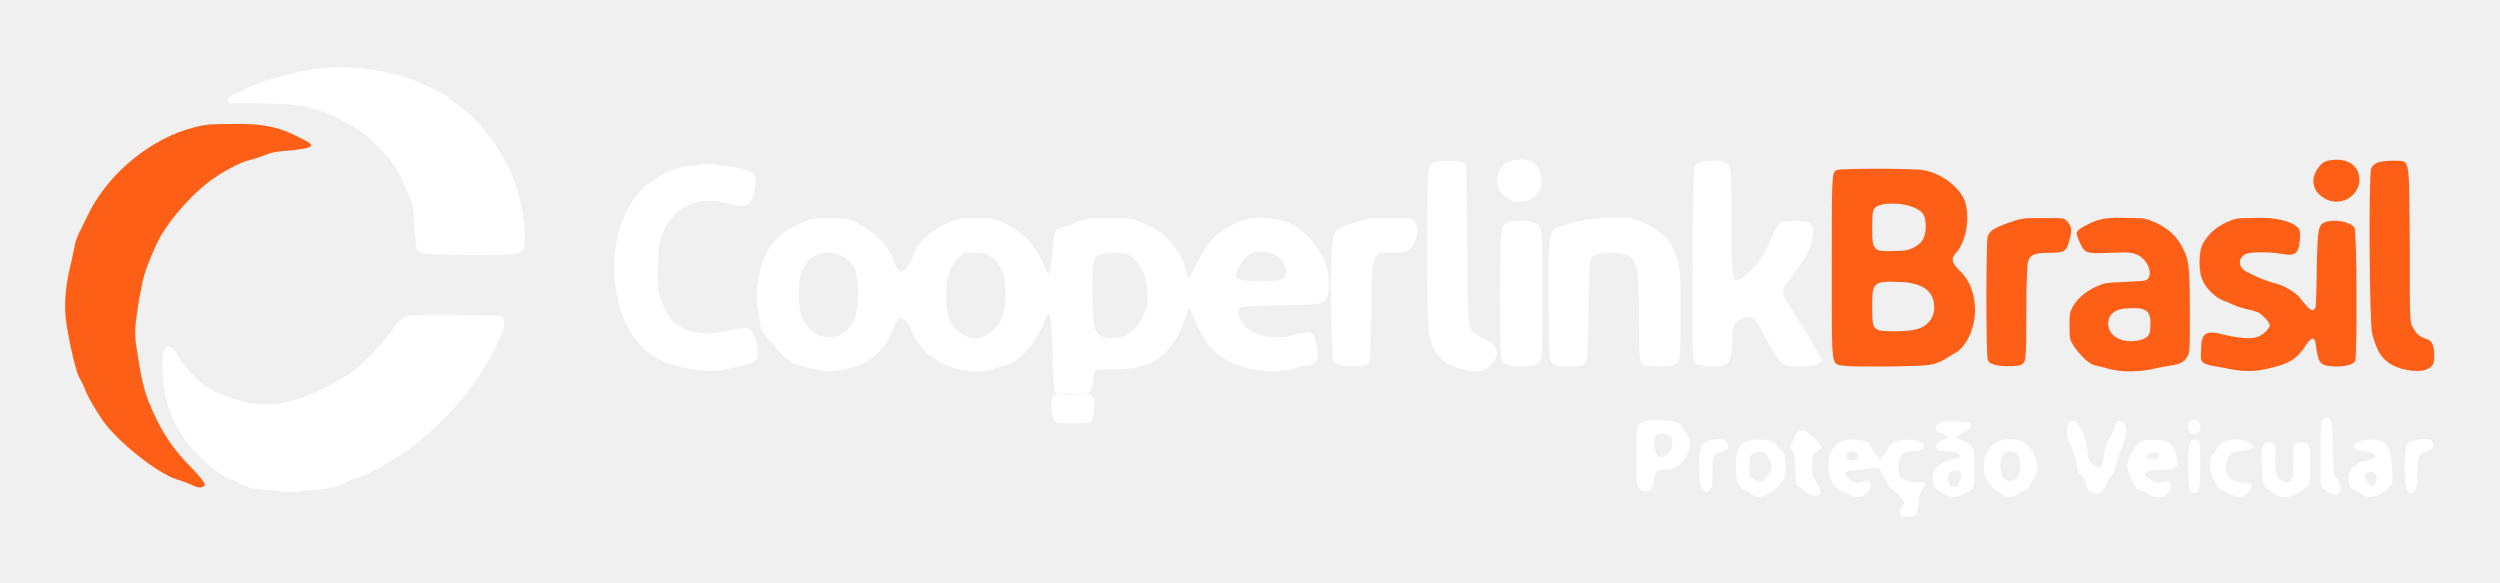
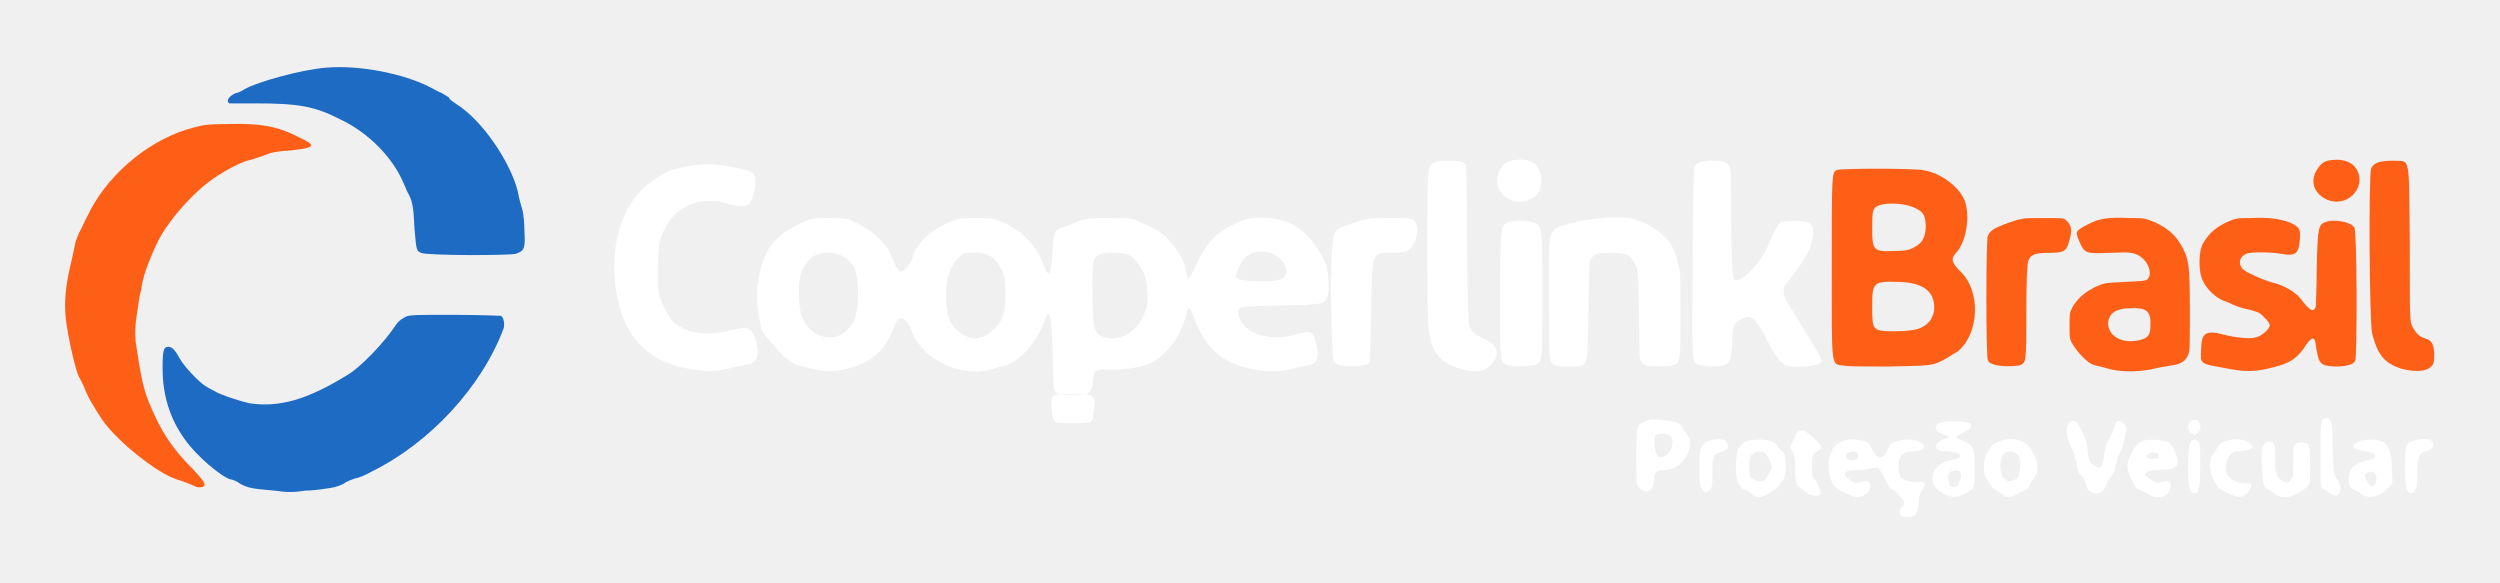
<svg xmlns="http://www.w3.org/2000/svg" viewBox="0 0 266 62" role="img" aria-label="Cooperlink Brasil — Proteção Veicular">
-   <path fill="#ffffff" fill-rule="evenodd" d="M29.2,52.2C26.7,52.0 26.4,51.9 25.6,51.5C25.2,51.2 24.7,51.0 24.5,51.0C23.5,50.7 20.9,48.5 19.7,46.8C18.1,44.6 17.3,42.1 17.3,39.2C17.3,37.3 17.4,36.9 17.9,36.9C18.3,36.9 18.6,37.2 19.1,38.1C19.5,38.9 21.2,40.7 21.9,41.1C22.2,41.3 22.6,41.5 22.8,41.6C23.4,42.0 25.6,42.7 26.5,42.9C29.7,43.4 32.7,42.5 36.8,40.0C38.4,39.1 41.0,36.3 42.1,34.6C42.3,34.3 42.6,34.0 43.0,33.8C43.5,33.5 43.5,33.5 48.3,33.5C50.9,33.5 53.1,33.6 53.3,33.6C53.6,33.8 53.7,34.4 53.6,34.9C51.3,41.1 45.8,47.1 39.5,50.2C38.8,50.6 38.0,50.9 37.8,50.9C37.5,51.0 36.9,51.2 36.5,51.5C35.9,51.8 35.4,51.9 34.6,52.0C34.0,52.1 33.1,52.2 32.5,52.2C31.3,52.4 30.5,52.4 29.2,52.2ZM112.4,41.8C112.1,41.5 112.1,41.5 112.0,37.9C111.9,33.4 111.7,32.6 111.1,34.2C110.3,36.5 108.3,38.7 106.8,38.9C106.6,39.0 106.0,39.1 105.5,39.3C102.3,40.2 98.1,38.3 97.0,35.2C96.6,34.1 95.9,33.6 95.5,34.0C95.4,34.1 95.2,34.6 95.0,35.1C94.1,37.3 92.7,38.6 90.3,39.2C88.7,39.6 87.9,39.6 86.3,39.2C85.6,39.0 84.9,38.9 84.7,38.8C84.3,38.7 82.9,37.6 82.4,36.8C82.1,36.5 81.7,36.0 81.5,35.8C81.0,35.1 81.0,35.2 80.7,33.4C80.4,31.4 80.5,30.6 80.9,28.7C81.5,26.3 82.7,24.9 85.1,23.8C86.4,23.2 86.4,23.2 88.2,23.2C90.1,23.2 90.1,23.2 91.3,23.8C93.1,24.7 94.5,26.1 95.0,27.6C95.3,28.4 95.6,28.9 95.9,28.9C96.2,28.9 96.9,28.0 97.1,27.4C97.4,26.0 99.0,24.5 100.9,23.7C102.1,23.2 102.1,23.2 103.9,23.2C105.7,23.2 105.7,23.2 107.0,23.8C109.0,24.8 110.3,26.2 111.1,28.3C111.6,29.7 111.8,29.3 112.0,26.8C112.1,24.6 112.2,24.4 113.3,24.1C113.7,24.0 114.4,23.7 114.9,23.5C115.8,23.2 115.9,23.2 118.1,23.2C120.4,23.2 120.4,23.2 121.7,23.8C122.5,24.1 123.3,24.6 123.7,24.9C124.6,25.6 125.8,27.3 126.0,28.1C126.1,28.4 126.2,28.9 126.3,29.2C126.3,29.4 126.4,29.6 126.5,29.6C126.5,29.6 127.0,28.9 127.4,27.9C128.5,25.7 129.5,24.7 131.2,23.9C132.6,23.2 133.3,23.1 134.8,23.2C137.5,23.3 139.5,24.8 141.0,27.9C141.4,28.8 141.5,31.0 141.2,31.6C140.8,32.4 140.8,32.4 136.2,32.5C132.3,32.6 132.1,32.6 131.9,32.8C131.7,33.1 131.7,33.5 132.0,34.1C132.8,35.7 135.4,36.3 137.9,35.6C139.6,35.1 139.7,35.2 140.1,36.8C140.4,38.2 140.1,38.8 138.9,38.9C138.6,39.0 137.9,39.1 137.3,39.3C135.9,39.6 134.7,39.6 132.9,39.2C129.9,38.5 128.3,37.1 127.0,33.7C126.5,32.4 126.5,32.4 126.1,33.9C125.5,35.9 124.1,37.8 122.5,38.6C121.7,39.0 119.7,39.4 118.2,39.3C116.4,39.3 116.4,39.3 116.3,40.6C116.1,41.9 116.0,42.0 114.1,42.0C112.9,42.0 112.6,42.0 112.4,41.8ZM72.6,39.1C68.9,38.3 66.5,35.8 65.7,31.7C64.7,27.0 65.9,22.2 68.7,19.8C69.4,19.2 70.8,18.3 71.4,18.1C73.8,17.4 75.8,17.3 78.1,17.8C80.1,18.2 80.4,18.4 80.4,19.3C80.4,20.0 80.0,21.5 79.7,21.7C79.4,22.0 78.4,22.0 77.2,21.6C73.9,20.7 71.1,22.4 70.2,25.7C70.0,26.6 69.9,30.4 70.1,31.2C70.3,32.1 71.1,33.6 71.5,34.1C72.7,35.4 75.0,35.8 77.5,35.2C79.3,34.8 79.4,34.8 79.7,35.0C80.1,35.2 80.5,36.1 80.6,37.1C80.7,38.3 80.4,38.7 78.9,38.9C78.4,39.0 77.6,39.2 77.2,39.3C76.1,39.6 74.5,39.5 72.6,39.1ZM155.0,39.1C153.1,38.5 152.2,37.2 152.0,34.9C151.8,33.2 151.8,18.7 152.0,18.1C152.2,17.3 152.6,17.1 154.1,17.1C155.4,17.1 155.8,17.2 156.0,17.6C156.0,17.7 156.1,21.6 156.1,26.1C156.2,33.6 156.2,34.5 156.4,34.8C156.7,35.4 157.1,35.7 158.0,36.1C159.3,36.7 159.6,37.6 158.9,38.5C158.2,39.6 156.9,39.8 155.0,39.1ZM142.4,38.8C142.2,38.7 142.0,38.6 141.9,38.5C141.7,38.1 141.5,29.9 141.7,26.9C141.9,24.4 141.8,24.4 144.1,23.7C145.6,23.2 145.6,23.2 147.8,23.2C150.1,23.2 150.1,23.2 150.5,23.5C150.9,24.0 150.9,24.8 150.5,25.8C150.0,26.7 149.7,26.9 148.2,26.9C145.9,26.9 146.0,26.6 145.9,33.2C145.8,36.1 145.8,38.5 145.7,38.6C145.5,39.0 143.2,39.1 142.4,38.8ZM160.3,38.8C159.6,38.5 159.6,38.6 159.6,31.5C159.6,24.6 159.7,24.2 160.2,23.8C160.6,23.4 162.5,23.4 163.2,23.7C164.1,24.0 164.1,24.0 164.1,31.3C164.1,38.2 164.1,38.3 163.6,38.7C163.1,39.0 160.9,39.1 160.3,38.8ZM165.4,38.8C164.8,38.5 164.8,38.5 164.8,31.7C164.8,23.8 164.5,24.5 167.4,23.7C169.1,23.2 171.9,23.0 173.4,23.2C174.7,23.5 176.1,24.2 176.9,25.0C177.8,25.8 178.0,26.2 178.5,27.8C178.8,28.9 178.8,28.9 178.8,33.5C178.8,38.6 178.8,38.6 177.9,38.9C177.3,39.0 175.8,39.0 175.2,38.9C174.4,38.6 174.4,38.8 174.4,33.6C174.3,28.8 174.3,28.8 174.0,28.1C173.5,27.1 173.0,26.9 171.5,26.9C170.2,26.9 169.6,27.0 169.3,27.5C169.1,27.8 169.1,28.3 169.0,33.1C168.9,39.4 169.1,38.9 167.1,39.0C166.2,39.0 165.7,39.0 165.4,38.8ZM180.7,38.8C180.0,38.5 180.0,38.6 180.1,27.8C180.1,22.4 180.2,17.9 180.3,17.8C180.4,17.3 181.1,17.1 182.3,17.1C183.6,17.1 183.9,17.3 184.1,18.0C184.2,18.3 184.2,20.5 184.2,23.9C184.3,29.7 184.3,29.8 184.8,29.8C185.6,29.8 187.5,27.7 188.1,26.2C188.6,24.9 189.2,23.8 189.5,23.6C189.6,23.6 190.3,23.5 191.0,23.5C192.8,23.5 193.2,24.0 192.8,25.6C192.5,26.9 192.0,27.7 190.2,30.0C189.5,30.8 189.6,31.4 190.8,33.2C191.6,34.4 193.8,38.1 193.8,38.3C193.8,38.7 193.3,38.9 192.0,39.0C189.8,39.1 189.6,38.9 188.5,37.1C188.2,36.5 187.7,35.7 187.5,35.2C186.5,33.6 186.3,33.5 185.2,34.0C184.4,34.4 184.3,34.9 184.3,36.5C184.2,38.1 184.1,38.6 183.5,38.8C183.0,39.1 181.2,39.0 180.7,38.8ZM89.3,35.7C90.0,35.4 90.8,34.5 91.0,33.8C91.4,32.3 91.4,30.1 91.0,28.7C90.9,28.2 90.0,27.3 89.3,27.1C88.7,26.8 87.5,26.8 86.9,27.1C86.1,27.4 85.3,28.5 85.1,29.6C84.9,30.8 85.0,33.2 85.4,33.9C86.1,35.5 87.8,36.3 89.3,35.7ZM104.7,35.8C105.3,35.5 106.2,34.7 106.6,33.9C107.1,32.9 107.1,30.0 106.7,28.9C105.9,27.3 105.1,26.8 103.5,26.9C102.5,26.9 102.5,26.9 101.9,27.5C100.9,28.5 100.5,30.3 100.7,32.5C100.9,34.0 101.1,34.5 101.9,35.2C102.9,36.0 103.7,36.2 104.7,35.8ZM119.7,35.7C120.6,35.2 121.2,34.6 121.6,33.7C122.0,32.8 122.1,32.8 122.1,31.4C122.0,29.8 121.9,29.2 121.2,28.2C120.5,27.2 120.1,26.9 118.6,26.9C117.2,26.9 116.6,27.1 116.4,27.7C116.1,28.3 116.2,34.4 116.5,35.0C116.8,36.0 118.4,36.3 119.7,35.7ZM136.5,29.6C137.4,29.0 136.5,27.2 135.1,26.9C133.6,26.5 132.5,27.0 131.9,28.3C131.2,29.6 131.4,29.8 133.1,29.9C134.9,30.0 136.1,29.9 136.5,29.6ZM44.8,26.9C44.3,26.7 44.3,26.6 44.1,24.3C44.0,22.1 43.9,21.5 43.5,20.7C43.3,20.4 43.1,19.8 42.9,19.4C41.8,16.8 39.2,14.1 36.2,12.7C33.5,11.3 31.7,11.0 27.2,11.0C25.8,11.0 24.5,11.0 24.4,11.0C24.0,10.7 24.4,10.2 25.1,9.9C25.3,9.9 25.7,9.7 26.0,9.5C27.4,8.7 32.1,7.4 34.7,7.2C38.2,6.9 42.9,7.8 45.8,9.3C46.2,9.5 46.7,9.8 47.0,9.9C47.3,10.1 47.7,10.3 47.8,10.4C47.8,10.6 48.2,10.8 48.6,11.1C51.3,12.8 54.3,17.2 55.1,20.4C55.2,21.1 55.5,22.0 55.6,22.4C55.7,22.8 55.8,23.8 55.8,24.6C55.9,26.4 55.8,26.7 54.9,27.0C54.2,27.2 45.3,27.2 44.8,26.9ZM160.8,21.3C159.1,20.6 158.8,18.7 160.1,17.4C160.6,17.0 162.2,16.8 162.9,17.2C163.9,17.6 164.3,19.2 163.8,20.3C163.4,21.2 161.8,21.8 160.8,21.3ZM202.3,54.9C202.0,54.6 202.1,54.2 202.4,53.9C202.7,53.7 202.7,53.3 202.4,53.1C202.3,53.0 202.1,52.8 202.0,52.6C201.8,52.4 201.6,52.2 201.4,52.1C201.1,52.0 200.9,51.8 200.7,51.2C200.5,50.8 200.2,50.3 200.1,50.1C199.8,49.7 199.8,49.7 199.2,49.8C198.9,49.9 198.2,50.0 197.6,50.0C196.1,50.0 195.9,50.5 197.0,51.2C197.4,51.4 197.5,51.4 198.0,51.3C198.7,51.0 199.0,51.2 199.0,51.7C199.0,52.6 197.8,53.2 196.9,52.7C195.3,52.0 195.1,51.8 194.8,51.0C194.2,49.4 194.7,47.4 195.9,47.0C196.5,46.7 197.4,46.7 198.2,46.9C198.7,47.0 198.8,47.1 199.1,47.6C199.7,48.9 200.3,49.0 200.8,47.9C201.2,47.1 201.3,47.1 202.0,46.9C202.9,46.7 203.6,46.7 204.2,47.0C205.1,47.4 204.8,48.0 203.7,48.0C202.8,48.0 202.3,48.3 202.1,48.8C201.9,49.5 202.0,50.4 202.2,50.7C202.4,51.1 203.5,51.4 204.1,51.3C204.8,51.2 205.0,51.4 204.6,52.0C204.4,52.3 204.2,52.7 204.2,52.9C204.2,53.5 204.0,54.5 203.8,54.8C203.6,55.0 202.5,55.1 202.3,54.9ZM186.4,52.6C186.2,52.4 185.9,52.2 185.6,52.1C184.9,51.7 184.7,51.2 184.7,49.6C184.7,47.6 185.2,46.9 186.7,46.8C187.8,46.7 188.8,46.9 189.1,47.4C189.2,47.6 189.4,47.8 189.6,48.0C189.9,48.2 189.9,48.3 190.0,49.4C190.0,50.6 190.0,50.6 189.7,51.1C189.5,51.3 189.3,51.6 189.2,51.8C189.0,52.1 187.6,52.9 187.2,52.9C187.0,52.9 186.6,52.8 186.4,52.6ZM206.6,52.4C205.8,51.9 205.6,51.5 205.6,50.9C205.6,49.9 206.5,49.1 207.8,48.9C209.2,48.7 208.6,48.0 206.9,48.0C205.7,48.0 205.7,47.1 206.9,46.7C207.5,46.5 207.5,46.5 206.8,46.2C205.7,45.9 205.7,45.1 206.7,44.9C207.6,44.7 209.6,44.9 209.7,45.1C209.8,45.5 209.6,45.7 208.8,46.1C208.0,46.5 208.0,46.5 208.4,46.7C210.0,47.3 210.1,47.5 210.1,50.0C210.1,51.9 210.1,52.0 209.1,52.5C208.2,53.0 207.5,53.0 206.6,52.4ZM213.1,52.7C213.0,52.5 212.6,52.3 212.4,52.2C212.2,52.1 211.8,51.7 211.6,51.3C211.1,50.6 211.1,50.5 211.1,49.7C211.1,48.7 211.2,48.5 211.8,47.6C212.4,46.8 213.8,46.5 215.0,46.9C216.3,47.3 217.3,49.8 216.5,50.7C216.4,50.8 216.2,51.2 216.0,51.5C215.9,51.9 215.7,52.1 215.6,52.1C215.5,52.1 215.2,52.3 214.9,52.4C214.3,52.9 213.5,53.0 213.1,52.7ZM228.6,52.6C228.3,52.4 227.9,52.2 227.6,52.1C227.2,51.9 227.1,51.7 226.8,51.0C226.2,49.8 226.2,49.4 226.8,48.2C227.4,47.0 228.0,46.7 229.4,46.8C230.6,46.9 230.9,47.0 231.3,47.8C232.1,49.5 231.8,50.0 229.7,50.0C228.8,50.0 228.2,50.2 228.2,50.5C228.2,50.6 228.5,50.8 228.8,51.0C229.4,51.4 229.5,51.4 230.0,51.3C230.9,51.0 231.2,51.4 230.8,52.3C230.4,53.0 229.4,53.1 228.6,52.6ZM236.9,52.4C236.1,52.0 236.0,51.9 235.6,51.2C235.0,50.1 235.0,48.9 235.5,48.3C235.7,48.1 235.9,47.7 236.0,47.5C236.3,46.8 238.2,46.5 239.2,47.0C239.4,47.2 239.7,47.4 239.7,47.5C239.8,47.7 239.0,48.0 238.5,48.0C237.6,48.0 237.3,48.2 237.0,48.9C236.4,50.4 237.3,51.4 239.0,51.4C239.6,51.4 239.7,51.5 239.4,52.1C238.8,53.0 238.3,53.1 236.9,52.4ZM242.1,52.6C241.9,52.4 241.6,52.2 241.4,52.1C240.9,51.9 240.7,51.5 240.7,49.9C240.5,47.7 240.7,47.0 241.5,47.0C242.0,47.0 242.1,47.3 242.1,48.9C242.1,50.5 242.2,50.8 242.9,51.2C243.4,51.4 243.4,51.4 243.7,51.1C244.0,50.8 244.0,50.7 244.0,49.1C244.0,47.4 244.0,47.4 244.3,47.2C244.6,47.0 245.3,47.0 245.6,47.3C245.7,47.4 245.8,48.0 245.8,49.5C245.8,51.6 245.8,51.6 245.2,52.0C243.9,53.0 242.9,53.1 242.1,52.6ZM251.5,52.7C251.3,52.6 250.9,52.4 250.7,52.2C250.4,52.1 250.1,51.9 250.0,51.7C249.8,51.4 249.9,50.4 250.1,50.0C250.3,49.6 251.2,49.1 251.8,49.0C253.1,48.8 253.0,48.2 251.6,48.0C250.3,47.8 250.0,47.5 250.9,47.0C251.5,46.7 252.9,46.7 253.5,47.0C254.2,47.3 254.5,48.4 254.5,50.1C254.6,51.5 254.6,51.5 254.1,51.9C253.3,52.8 252.2,53.1 251.5,52.7ZM192.2,52.4C191.9,52.2 191.6,51.9 191.4,51.8C191.1,51.5 191.1,51.5 191.0,49.9C191.0,48.6 190.9,48.3 190.7,48.0C190.4,47.6 190.4,47.4 190.8,46.9C190.9,46.7 191.0,46.5 191.0,46.4C191.0,46.1 191.4,45.8 191.8,45.8C192.2,45.8 193.8,47.2 193.8,47.6C193.8,47.7 193.6,47.8 193.4,48.0C192.8,48.3 192.8,48.5 192.8,49.6C192.8,50.4 192.8,50.7 193.0,50.9C193.4,51.4 193.8,52.3 193.7,52.5C193.6,52.9 192.7,52.8 192.2,52.4ZM247.9,52.5C247.7,52.3 247.4,52.1 247.2,52.0C246.9,51.8 246.9,51.8 246.9,48.5C246.9,45.0 246.9,44.6 247.4,44.5C248.1,44.4 248.2,44.8 248.2,47.8C248.3,50.6 248.3,50.6 248.7,51.0C249.2,51.6 249.1,52.7 248.6,52.7C248.3,52.7 248.1,52.6 247.9,52.5ZM222.6,52.4C222.2,52.2 222.0,52.0 221.9,51.4C221.8,51.1 221.7,50.8 221.6,50.7C221.2,50.5 221.0,50.0 220.9,49.1C220.8,48.7 220.6,48.0 220.4,47.6C219.6,46.2 219.8,44.6 220.7,44.8C221.2,44.9 222.0,46.6 222.1,47.8C222.2,49.0 222.3,49.2 222.8,49.5C223.5,50.0 223.7,49.8 223.9,48.3C224.0,47.6 224.1,47.2 224.3,46.9C224.5,46.6 224.7,46.2 224.8,46.0C225.0,45.1 225.2,44.9 225.3,44.8C225.6,44.7 226.1,45.0 226.2,45.4C226.3,45.8 226.0,47.2 225.6,48.1C225.4,48.4 225.2,49.1 225.1,49.6C225.0,50.1 224.8,50.5 224.6,50.7C224.4,50.9 224.2,51.3 224.1,51.6C223.8,52.4 223.3,52.7 222.6,52.4ZM233.1,52.3C232.7,51.8 232.7,47.4 233.1,47.0C233.4,46.7 233.6,46.7 233.9,47.0C234.1,47.2 234.1,47.4 234.1,49.5C234.1,52.0 234.0,52.4 233.5,52.5C233.4,52.5 233.2,52.4 233.1,52.3ZM256.1,52.1C255.8,51.6 255.8,47.7 256.1,47.3C256.4,46.8 258.4,46.5 258.7,46.9C259.1,47.3 258.9,47.8 258.2,48.0C257.3,48.3 257.3,48.4 257.2,50.2C257.2,51.5 257.2,51.7 257.0,52.1C256.7,52.6 256.3,52.6 256.1,52.1ZM181.2,52.2C180.9,51.9 180.8,51.2 180.8,49.6C180.8,47.6 181.0,47.2 181.8,46.9C182.9,46.6 183.7,46.7 183.8,47.2C184.0,47.6 183.8,47.9 183.1,48.1C182.3,48.3 182.2,48.5 182.2,50.2C182.2,51.5 182.2,51.8 182.0,52.0C181.7,52.4 181.5,52.5 181.2,52.2ZM174.4,51.9C174.1,51.6 174.1,51.6 174.1,48.6C174.1,45.1 174.1,45.2 175.2,44.8C175.7,44.6 175.9,44.6 177.0,44.7C178.5,44.9 178.8,45.0 179.0,45.5C179.1,45.7 179.3,46.0 179.5,46.2C180.5,47.5 179.0,50.0 177.2,50.0C176.3,50.0 176.0,50.2 176.0,51.0C176.0,52.2 175.2,52.7 174.4,51.9ZM208.5,51.2C208.9,50.4 208.6,49.9 207.8,50.1C207.3,50.2 207.2,50.5 207.3,51.1C207.4,51.7 207.5,51.8 207.9,51.8C208.2,51.8 208.3,51.7 208.5,51.2ZM252.6,51.6C253.2,50.9 252.7,49.8 251.9,50.3C251.5,50.4 251.6,50.7 251.9,51.3C252.3,51.8 252.4,51.8 252.6,51.6ZM187.8,51.0C188.1,50.6 188.5,50.0 188.5,49.7C188.5,49.2 187.9,48.1 187.6,48.1C187.1,47.9 186.3,48.3 186.2,48.6C186.1,49.1 186.1,50.5 186.2,50.7C186.6,51.2 187.5,51.4 187.8,51.0ZM214.6,50.9C215.0,50.6 215.1,48.8 214.7,48.4C214.4,48.0 213.6,47.9 213.3,48.2C212.7,48.7 212.7,50.2 213.2,50.9C213.6,51.3 214.0,51.3 214.6,50.9ZM197.5,48.9C197.8,48.7 197.8,48.3 197.5,48.1C197.1,47.9 196.4,48.2 196.4,48.5C196.4,48.9 197.0,49.1 197.5,48.9ZM229.7,48.5C229.7,48.1 229.0,48.0 228.6,48.3C228.2,48.6 228.5,48.9 229.2,48.8C229.6,48.8 229.7,48.8 229.7,48.5ZM177.3,48.4C178.0,47.9 178.2,46.7 177.6,46.3C177.3,46.1 176.4,46.1 176.2,46.3C175.9,46.5 176.0,47.7 176.2,48.2C176.4,48.7 176.8,48.8 177.3,48.4ZM233.2,46.1C232.6,45.8 232.7,44.8 233.4,44.7C234.0,44.5 234.4,45.5 233.9,46.0C233.6,46.3 233.6,46.3 233.2,46.1ZM113.0,45.0C112.1,45.0 112.0,44.8 111.9,43.5C111.8,41.9 111.9,41.9 114.1,41.9C115.9,41.9 115.9,41.9 116.2,42.2C116.5,42.5 116.5,42.6 116.4,43.4C116.3,44.6 116.3,44.7 116.0,44.9C115.7,45.0 114.3,45.1 113.0,45.0Z" />
+   <path fill="#1e6bc4" fill-rule="evenodd" d="M29.2,52.2C26.7,52.0 26.4,51.9 25.6,51.5C25.2,51.2 24.7,51.0 24.5,51.0C23.5,50.7 20.9,48.5 19.7,46.8C18.1,44.6 17.3,42.1 17.3,39.2C17.3,37.3 17.4,36.9 17.9,36.9C18.3,36.9 18.6,37.2 19.1,38.1C19.5,38.9 21.2,40.7 21.9,41.1C22.2,41.3 22.6,41.5 22.8,41.6C23.4,42.0 25.6,42.7 26.5,42.9C29.7,43.4 32.7,42.5 36.8,40.0C38.4,39.1 41.0,36.3 42.1,34.6C42.3,34.3 42.6,34.0 43.0,33.8C43.5,33.5 43.5,33.5 48.3,33.5C50.9,33.5 53.1,33.6 53.3,33.6C53.6,33.8 53.7,34.4 53.6,34.9C51.3,41.1 45.8,47.1 39.5,50.2C38.8,50.6 38.0,50.9 37.8,50.9C37.5,51.0 36.9,51.2 36.5,51.5C35.9,51.8 35.4,51.9 34.6,52.0C34.0,52.1 33.1,52.2 32.5,52.2C31.3,52.4 30.5,52.4 29.2,52.2ZM44.8,26.9C44.3,26.7 44.3,26.6 44.1,24.3C44.0,22.1 43.9,21.5 43.5,20.7C43.3,20.4 43.1,19.8 42.9,19.4C41.8,16.8 39.2,14.1 36.2,12.7C33.5,11.3 31.7,11.0 27.2,11.0C25.8,11.0 24.5,11.0 24.4,11.0C24.0,10.7 24.4,10.2 25.1,9.9C25.3,9.9 25.7,9.7 26.0,9.5C27.4,8.7 32.1,7.4 34.7,7.2C38.2,6.9 42.9,7.8 45.8,9.3C46.2,9.5 46.7,9.8 47.0,9.9C47.3,10.1 47.7,10.3 47.8,10.4C47.8,10.6 48.2,10.8 48.6,11.1C51.3,12.8 54.3,17.2 55.1,20.4C55.2,21.1 55.5,22.0 55.6,22.4C55.7,22.8 55.8,23.8 55.8,24.6C55.9,26.4 55.8,26.7 54.9,27.0C54.2,27.2 45.3,27.2 44.8,26.9Z" />
+   <path fill="#ffffff" fill-rule="evenodd" d="M112.4,41.8C112.1,41.5 112.1,41.5 112.0,37.9C111.9,33.4 111.7,32.6 111.1,34.2C110.3,36.5 108.3,38.7 106.8,38.9C106.6,39.0 106.0,39.1 105.5,39.3C102.3,40.2 98.1,38.3 97.0,35.2C96.6,34.1 95.9,33.6 95.5,34.0C95.4,34.1 95.2,34.6 95.0,35.1C94.1,37.3 92.7,38.6 90.3,39.2C88.7,39.6 87.9,39.6 86.3,39.2C85.6,39.0 84.9,38.9 84.7,38.8C84.3,38.7 82.9,37.6 82.4,36.8C82.1,36.5 81.7,36.0 81.5,35.8C81.0,35.1 81.0,35.2 80.7,33.4C80.4,31.4 80.5,30.6 80.9,28.7C81.5,26.3 82.7,24.9 85.1,23.8C86.4,23.2 86.4,23.2 88.2,23.2C90.1,23.2 90.1,23.2 91.3,23.8C93.1,24.7 94.5,26.1 95.0,27.6C95.3,28.4 95.6,28.9 95.9,28.9C96.2,28.9 96.9,28.0 97.1,27.4C97.4,26.0 99.0,24.5 100.9,23.7C102.1,23.2 102.1,23.2 103.9,23.2C105.7,23.2 105.7,23.2 107.0,23.8C109.0,24.8 110.3,26.2 111.1,28.3C111.6,29.7 111.8,29.3 112.0,26.8C112.1,24.6 112.2,24.4 113.3,24.1C113.7,24.0 114.4,23.7 114.9,23.5C115.8,23.2 115.9,23.2 118.1,23.2C120.4,23.2 120.4,23.2 121.7,23.8C122.5,24.1 123.3,24.6 123.7,24.9C124.6,25.6 125.8,27.3 126.0,28.1C126.1,28.4 126.2,28.9 126.3,29.2C126.3,29.4 126.4,29.6 126.5,29.6C126.5,29.6 127.0,28.9 127.4,27.9C128.5,25.7 129.5,24.7 131.2,23.9C132.6,23.2 133.3,23.1 134.8,23.2C137.5,23.3 139.5,24.8 141.0,27.9C141.4,28.8 141.5,31.0 141.2,31.6C140.8,32.4 140.8,32.4 136.2,32.5C132.3,32.6 132.1,32.6 131.9,32.8C131.7,33.1 131.7,33.5 132.0,34.1C132.8,35.7 135.4,36.3 137.9,35.6C139.6,35.1 139.7,35.2 140.1,36.8C140.4,38.2 140.1,38.8 138.9,38.9C138.6,39.0 137.9,39.1 137.3,39.3C135.9,39.6 134.7,39.6 132.9,39.2C129.9,38.5 128.3,37.1 127.0,33.7C126.5,32.4 126.5,32.4 126.1,33.9C125.5,35.9 124.1,37.8 122.5,38.6C121.7,39.0 119.7,39.4 118.2,39.3C116.4,39.3 116.4,39.3 116.3,40.6C116.1,41.9 116.0,42.0 114.1,42.0C112.9,42.0 112.6,42.0 112.4,41.8ZM72.6,39.1C68.9,38.3 66.5,35.8 65.7,31.7C64.7,27.0 65.9,22.2 68.7,19.8C69.4,19.2 70.8,18.3 71.4,18.1C73.8,17.4 75.8,17.3 78.1,17.8C80.1,18.2 80.4,18.4 80.4,19.3C80.4,20.0 80.0,21.5 79.7,21.7C79.4,22.0 78.4,22.0 77.2,21.6C73.9,20.7 71.1,22.4 70.2,25.7C70.0,26.6 69.9,30.4 70.1,31.2C70.3,32.1 71.1,33.6 71.5,34.1C72.7,35.4 75.0,35.8 77.5,35.2C79.3,34.8 79.4,34.8 79.7,35.0C80.1,35.2 80.5,36.1 80.6,37.1C80.7,38.3 80.4,38.7 78.9,38.9C78.4,39.0 77.6,39.2 77.2,39.3C76.1,39.6 74.5,39.5 72.6,39.1ZM155.0,39.1C153.1,38.5 152.2,37.2 152.0,34.9C151.8,33.2 151.8,18.7 152.0,18.1C152.2,17.3 152.6,17.1 154.1,17.1C155.4,17.1 155.8,17.2 156.0,17.6C156.0,17.7 156.1,21.6 156.1,26.1C156.2,33.6 156.2,34.5 156.4,34.8C156.7,35.4 157.1,35.7 158.0,36.1C159.3,36.7 159.6,37.6 158.9,38.5C158.2,39.6 156.9,39.8 155.0,39.1ZM142.4,38.8C142.2,38.7 142.0,38.6 141.9,38.5C141.7,38.1 141.5,29.9 141.7,26.9C141.9,24.4 141.8,24.4 144.1,23.7C145.6,23.2 145.6,23.2 147.8,23.2C150.1,23.2 150.1,23.2 150.5,23.5C150.9,24.0 150.9,24.8 150.5,25.8C150.0,26.7 149.7,26.9 148.2,26.9C145.9,26.9 146.0,26.6 145.9,33.2C145.8,36.1 145.8,38.5 145.7,38.6C145.5,39.0 143.2,39.1 142.4,38.8ZM160.3,38.8C159.6,38.5 159.6,38.6 159.6,31.5C159.6,24.6 159.7,24.2 160.2,23.8C160.6,23.4 162.5,23.4 163.2,23.7C164.1,24.0 164.1,24.0 164.1,31.3C164.1,38.2 164.1,38.3 163.6,38.7C163.1,39.0 160.9,39.1 160.3,38.8ZM165.4,38.8C164.8,38.5 164.8,38.5 164.8,31.7C164.8,23.8 164.5,24.5 167.4,23.7C169.1,23.2 171.9,23.0 173.4,23.2C174.7,23.5 176.1,24.2 176.9,25.0C177.8,25.8 178.0,26.2 178.5,27.8C178.8,28.9 178.8,28.9 178.8,33.5C178.8,38.6 178.8,38.6 177.9,38.9C177.3,39.0 175.8,39.0 175.2,38.9C174.4,38.6 174.4,38.8 174.4,33.6C174.3,28.8 174.3,28.8 174.0,28.1C173.5,27.1 173.0,26.9 171.5,26.9C170.2,26.9 169.6,27.0 169.3,27.5C169.1,27.8 169.1,28.3 169.0,33.1C168.9,39.4 169.1,38.9 167.1,39.0C166.2,39.0 165.7,39.0 165.4,38.8ZM180.7,38.8C180.0,38.5 180.0,38.6 180.1,27.8C180.1,22.4 180.2,17.9 180.3,17.8C180.4,17.3 181.1,17.1 182.3,17.1C183.6,17.1 183.9,17.3 184.1,18.0C184.2,18.3 184.2,20.5 184.2,23.9C184.3,29.7 184.3,29.8 184.8,29.8C185.6,29.8 187.5,27.7 188.1,26.2C188.6,24.9 189.2,23.8 189.5,23.6C189.6,23.6 190.3,23.5 191.0,23.5C192.8,23.5 193.2,24.0 192.8,25.6C192.5,26.9 192.0,27.7 190.2,30.0C189.5,30.8 189.6,31.4 190.8,33.2C191.6,34.4 193.8,38.1 193.8,38.3C193.8,38.7 193.3,38.9 192.0,39.0C189.8,39.1 189.6,38.9 188.5,37.1C188.2,36.5 187.7,35.7 187.5,35.2C186.5,33.6 186.3,33.5 185.2,34.0C184.4,34.4 184.3,34.9 184.3,36.5C184.2,38.1 184.1,38.6 183.5,38.8C183.0,39.1 181.2,39.0 180.7,38.8ZM89.3,35.7C90.0,35.4 90.8,34.5 91.0,33.8C91.4,32.3 91.4,30.1 91.0,28.7C90.9,28.2 90.0,27.3 89.3,27.1C88.7,26.8 87.5,26.8 86.9,27.1C86.1,27.4 85.3,28.5 85.1,29.6C84.9,30.8 85.0,33.2 85.4,33.9C86.1,35.5 87.8,36.3 89.3,35.7ZM104.7,35.8C105.3,35.5 106.2,34.7 106.6,33.9C107.1,32.9 107.1,30.0 106.7,28.9C105.9,27.3 105.1,26.8 103.5,26.9C102.5,26.9 102.5,26.9 101.9,27.5C100.9,28.5 100.5,30.3 100.7,32.5C100.9,34.0 101.1,34.5 101.9,35.2C102.9,36.0 103.7,36.2 104.7,35.8ZM119.7,35.7C120.6,35.2 121.2,34.6 121.6,33.7C122.0,32.8 122.1,32.8 122.1,31.4C122.0,29.8 121.9,29.2 121.2,28.2C120.5,27.2 120.1,26.9 118.6,26.9C117.2,26.9 116.6,27.1 116.4,27.7C116.1,28.3 116.2,34.4 116.5,35.0C116.8,36.0 118.4,36.3 119.7,35.7ZM136.5,29.6C137.4,29.0 136.5,27.2 135.1,26.9C133.6,26.5 132.5,27.0 131.9,28.3C131.2,29.6 131.4,29.8 133.1,29.9C134.9,30.0 136.1,29.9 136.5,29.6ZM160.8,21.3C159.1,20.6 158.8,18.7 160.1,17.4C160.6,17.0 162.2,16.8 162.9,17.2C163.9,17.6 164.3,19.2 163.8,20.3C163.4,21.2 161.8,21.8 160.8,21.3ZM202.3,54.9C202.0,54.6 202.1,54.2 202.4,53.9C202.7,53.7 202.7,53.3 202.4,53.1C202.3,53.0 202.1,52.8 202.0,52.6C201.8,52.4 201.6,52.2 201.4,52.1C201.1,52.0 200.9,51.8 200.7,51.2C200.5,50.8 200.2,50.3 200.1,50.1C199.8,49.7 199.8,49.7 199.2,49.8C198.9,49.9 198.2,50.0 197.6,50.0C196.1,50.0 195.9,50.5 197.0,51.2C197.4,51.4 197.5,51.4 198.0,51.3C198.7,51.0 199.0,51.2 199.0,51.7C199.0,52.6 197.8,53.2 196.9,52.7C195.3,52.0 195.1,51.8 194.8,51.0C194.2,49.4 194.7,47.4 195.9,47.0C196.5,46.7 197.4,46.7 198.2,46.9C198.7,47.0 198.8,47.1 199.1,47.6C199.7,48.9 200.3,49.0 200.8,47.9C201.2,47.1 201.3,47.1 202.0,46.9C202.9,46.7 203.6,46.7 204.2,47.0C205.1,47.4 204.8,48.0 203.7,48.0C202.8,48.0 202.3,48.3 202.1,48.8C201.9,49.5 202.0,50.4 202.2,50.7C202.4,51.1 203.5,51.4 204.1,51.3C204.8,51.2 205.0,51.4 204.6,52.0C204.4,52.3 204.2,52.7 204.2,52.9C204.2,53.5 204.0,54.5 203.8,54.8C203.6,55.0 202.5,55.1 202.3,54.9ZM186.4,52.6C186.2,52.4 185.9,52.2 185.6,52.1C184.9,51.7 184.7,51.2 184.7,49.6C184.7,47.6 185.2,46.9 186.7,46.8C187.8,46.7 188.8,46.9 189.1,47.4C189.2,47.6 189.4,47.8 189.6,48.0C189.9,48.2 189.9,48.3 190.0,49.4C190.0,50.6 190.0,50.6 189.7,51.1C189.5,51.3 189.3,51.6 189.2,51.8C189.0,52.1 187.6,52.9 187.2,52.9C187.0,52.9 186.6,52.8 186.4,52.6ZM206.6,52.4C205.8,51.9 205.6,51.5 205.6,50.9C205.6,49.9 206.5,49.1 207.8,48.9C209.2,48.7 208.6,48.0 206.9,48.0C205.7,48.0 205.7,47.1 206.9,46.7C207.5,46.5 207.5,46.5 206.8,46.2C205.7,45.9 205.7,45.1 206.7,44.9C207.6,44.7 209.6,44.9 209.7,45.1C209.8,45.5 209.6,45.7 208.8,46.1C208.0,46.5 208.0,46.5 208.4,46.7C210.0,47.3 210.1,47.5 210.1,50.0C210.1,51.9 210.1,52.0 209.1,52.5C208.2,53.0 207.5,53.0 206.6,52.4ZM213.1,52.7C213.0,52.5 212.6,52.3 212.4,52.2C212.2,52.1 211.8,51.7 211.6,51.3C211.1,50.6 211.1,50.5 211.1,49.7C211.1,48.7 211.2,48.5 211.8,47.6C212.4,46.8 213.8,46.5 215.0,46.9C216.3,47.3 217.3,49.8 216.5,50.7C216.4,50.8 216.2,51.2 216.0,51.5C215.9,51.9 215.7,52.1 215.6,52.1C215.5,52.1 215.2,52.3 214.9,52.4C214.3,52.9 213.5,53.0 213.1,52.7ZM228.6,52.6C228.3,52.4 227.9,52.2 227.6,52.1C227.2,51.9 227.1,51.7 226.8,51.0C226.2,49.8 226.2,49.4 226.8,48.2C227.4,47.0 228.0,46.7 229.4,46.8C230.6,46.9 230.9,47.0 231.3,47.8C232.1,49.5 231.8,50.0 229.7,50.0C228.8,50.0 228.2,50.2 228.2,50.5C228.2,50.6 228.5,50.8 228.8,51.0C229.4,51.4 229.5,51.4 230.0,51.3C230.9,51.0 231.2,51.4 230.8,52.3C230.4,53.0 229.4,53.1 228.6,52.6ZM236.9,52.4C236.1,52.0 236.0,51.9 235.6,51.2C235.0,50.1 235.0,48.9 235.5,48.3C235.7,48.1 235.9,47.7 236.0,47.5C236.3,46.8 238.2,46.5 239.2,47.0C239.4,47.2 239.7,47.4 239.7,47.5C239.8,47.7 239.0,48.0 238.5,48.0C237.6,48.0 237.3,48.2 237.0,48.9C236.4,50.4 237.3,51.4 239.0,51.4C239.6,51.4 239.7,51.5 239.4,52.1C238.8,53.0 238.3,53.1 236.9,52.4ZM242.1,52.6C241.9,52.4 241.6,52.2 241.4,52.1C240.9,51.9 240.7,51.5 240.7,49.9C240.5,47.7 240.7,47.0 241.5,47.0C242.0,47.0 242.1,47.3 242.1,48.9C242.1,50.5 242.2,50.8 242.9,51.2C243.4,51.4 243.4,51.4 243.7,51.1C244.0,50.8 244.0,50.7 244.0,49.1C244.0,47.4 244.0,47.4 244.3,47.2C244.6,47.0 245.3,47.0 245.6,47.3C245.7,47.4 245.8,48.0 245.8,49.5C245.8,51.6 245.8,51.6 245.2,52.0C243.9,53.0 242.9,53.1 242.1,52.6ZM251.5,52.7C251.3,52.6 250.9,52.4 250.7,52.2C250.4,52.1 250.1,51.9 250.0,51.7C249.8,51.4 249.9,50.4 250.1,50.0C250.3,49.6 251.2,49.1 251.8,49.0C253.1,48.8 253.0,48.2 251.6,48.0C250.3,47.8 250.0,47.5 250.9,47.0C251.5,46.7 252.9,46.7 253.5,47.0C254.2,47.3 254.5,48.4 254.5,50.1C254.6,51.5 254.6,51.5 254.1,51.9C253.3,52.8 252.2,53.1 251.5,52.7ZM192.2,52.4C191.9,52.2 191.6,51.9 191.4,51.8C191.1,51.5 191.1,51.5 191.0,49.9C191.0,48.6 190.9,48.3 190.7,48.0C190.4,47.6 190.4,47.4 190.8,46.9C190.9,46.7 191.0,46.5 191.0,46.4C191.0,46.1 191.4,45.8 191.8,45.8C192.2,45.8 193.8,47.2 193.8,47.6C193.8,47.7 193.6,47.8 193.4,48.0C192.8,48.3 192.8,48.5 192.8,49.6C192.8,50.4 192.8,50.7 193.0,50.9C193.4,51.4 193.8,52.3 193.7,52.5C193.6,52.9 192.7,52.8 192.2,52.4ZM247.9,52.5C247.7,52.3 247.4,52.1 247.2,52.0C246.9,51.8 246.9,51.8 246.9,48.5C246.9,45.0 246.9,44.6 247.4,44.5C248.1,44.4 248.2,44.8 248.2,47.8C248.3,50.6 248.3,50.6 248.7,51.0C249.2,51.6 249.1,52.7 248.6,52.7C248.3,52.7 248.1,52.6 247.9,52.5ZM222.6,52.4C222.2,52.2 222.0,52.0 221.9,51.4C221.8,51.1 221.7,50.8 221.6,50.7C221.2,50.5 221.0,50.0 220.9,49.1C220.8,48.7 220.6,48.0 220.4,47.6C219.6,46.2 219.8,44.6 220.7,44.8C221.2,44.9 222.0,46.6 222.1,47.8C222.2,49.0 222.3,49.2 222.8,49.5C223.5,50.0 223.7,49.8 223.9,48.3C224.0,47.6 224.1,47.2 224.3,46.9C224.5,46.6 224.7,46.2 224.8,46.0C225.0,45.1 225.2,44.9 225.3,44.8C225.6,44.7 226.1,45.0 226.2,45.4C226.3,45.8 226.0,47.2 225.6,48.1C225.4,48.4 225.2,49.1 225.1,49.6C225.0,50.1 224.8,50.5 224.6,50.7C224.4,50.9 224.2,51.3 224.1,51.6C223.8,52.4 223.3,52.7 222.6,52.4ZM233.1,52.3C232.7,51.8 232.7,47.4 233.1,47.0C233.4,46.7 233.6,46.7 233.9,47.0C234.1,47.2 234.1,47.4 234.1,49.5C234.1,52.0 234.0,52.4 233.5,52.5C233.4,52.5 233.2,52.4 233.1,52.3ZM256.1,52.1C255.8,51.6 255.8,47.7 256.1,47.3C256.4,46.8 258.4,46.5 258.7,46.9C259.1,47.3 258.9,47.8 258.2,48.0C257.3,48.3 257.3,48.4 257.2,50.2C257.2,51.5 257.2,51.7 257.0,52.1C256.7,52.6 256.3,52.6 256.1,52.1ZM181.2,52.2C180.9,51.9 180.8,51.2 180.8,49.6C180.8,47.6 181.0,47.2 181.8,46.9C182.9,46.6 183.7,46.7 183.8,47.2C184.0,47.6 183.8,47.9 183.1,48.1C182.3,48.3 182.2,48.5 182.2,50.2C182.2,51.5 182.2,51.8 182.0,52.0C181.7,52.4 181.5,52.5 181.2,52.2ZM174.4,51.9C174.1,51.6 174.1,51.6 174.1,48.6C174.1,45.1 174.1,45.2 175.2,44.8C175.7,44.6 175.9,44.6 177.0,44.7C178.5,44.9 178.8,45.0 179.0,45.5C179.1,45.7 179.3,46.0 179.5,46.2C180.5,47.5 179.0,50.0 177.2,50.0C176.3,50.0 176.0,50.2 176.0,51.0C176.0,52.2 175.2,52.7 174.4,51.9ZM208.5,51.2C208.9,50.4 208.6,49.9 207.8,50.1C207.3,50.2 207.2,50.5 207.3,51.1C207.4,51.7 207.5,51.8 207.9,51.8C208.2,51.8 208.3,51.7 208.5,51.2ZM252.6,51.6C253.2,50.9 252.7,49.8 251.9,50.3C251.5,50.4 251.6,50.7 251.9,51.3C252.3,51.8 252.4,51.8 252.6,51.6ZM187.8,51.0C188.1,50.6 188.5,50.0 188.5,49.7C188.5,49.2 187.9,48.1 187.6,48.1C187.1,47.9 186.3,48.3 186.2,48.6C186.1,49.1 186.1,50.5 186.2,50.7C186.6,51.2 187.5,51.4 187.8,51.0ZM214.6,50.9C215.0,50.6 215.1,48.8 214.7,48.4C214.4,48.0 213.6,47.9 213.3,48.2C212.7,48.7 212.7,50.2 213.2,50.9C213.6,51.3 214.0,51.3 214.6,50.9ZM197.5,48.9C197.8,48.7 197.8,48.3 197.5,48.1C197.1,47.9 196.4,48.2 196.4,48.5C196.4,48.9 197.0,49.1 197.5,48.9ZM229.7,48.5C229.7,48.1 229.0,48.0 228.6,48.3C228.2,48.6 228.5,48.9 229.2,48.8C229.6,48.8 229.7,48.8 229.7,48.5ZM177.3,48.4C178.0,47.9 178.2,46.7 177.6,46.3C177.3,46.1 176.4,46.1 176.2,46.3C175.9,46.5 176.0,47.7 176.2,48.2C176.4,48.7 176.8,48.8 177.3,48.4ZM233.2,46.1C232.6,45.8 232.7,44.8 233.4,44.7C234.0,44.5 234.4,45.5 233.9,46.0C233.6,46.3 233.6,46.3 233.2,46.1ZM113.0,45.0C112.1,45.0 112.0,44.8 111.9,43.5C111.8,41.9 111.9,41.9 114.1,41.9C115.9,41.9 115.9,41.9 116.2,42.2C116.5,42.5 116.5,42.6 116.4,43.4C116.3,44.6 116.3,44.7 116.0,44.9C115.7,45.0 114.3,45.1 113.0,45.0Z" />
  <path fill="#fe5f16" fill-rule="evenodd" d="M20.2,51.5C19.7,51.3 19.1,51.1 18.8,51.0C16.8,50.4 12.5,47.0 10.9,44.7C10.1,43.5 9.2,42.0 9.0,41.3C8.9,41.0 8.6,40.5 8.4,40.1C8.0,39.3 7.2,35.7 7.0,33.9C6.8,32.1 7.0,30.2 7.6,27.8C7.8,26.8 8.0,26.0 8.0,25.9C8.0,25.8 8.2,25.3 8.4,24.8C8.7,24.3 9.0,23.5 9.3,23.0C11.2,18.9 15.4,15.2 19.8,13.8C21.5,13.3 21.9,13.2 24.2,13.2C27.6,13.1 29.5,13.4 31.8,14.6C33.7,15.5 33.6,15.7 31.0,16.0C29.5,16.1 28.9,16.2 28.2,16.5C27.7,16.7 27.0,16.9 26.7,17.0C25.9,17.1 24.0,18.1 22.7,19.0C20.5,20.5 17.6,23.8 16.6,26.1C15.6,28.3 15.2,29.5 15.0,30.9C14.8,31.6 14.7,32.6 14.6,33.2C14.4,34.3 14.3,35.7 14.5,36.8C15.0,40.2 15.3,41.4 15.8,42.7C17.1,45.9 18.3,47.7 20.6,50.0C21.7,51.2 22.0,51.6 21.6,51.8C21.2,51.9 21.0,51.9 20.2,51.5ZM224.2,39.2C223.6,39.0 222.9,38.9 222.7,38.8C222.3,38.7 221.4,37.9 220.7,36.9C220.2,36.1 220.2,36.1 220.2,34.7C220.2,33.4 220.2,33.3 220.5,32.7C221.1,31.7 221.7,31.2 222.8,30.6C223.9,30.1 223.9,30.1 226.0,30.0C228.0,29.9 228.3,29.9 228.5,29.7C229.1,29.1 228.5,27.6 227.4,27.1C226.9,26.9 226.7,26.8 224.5,26.9C221.9,27.0 221.8,27.0 221.2,25.6C220.8,24.6 220.8,24.6 222.1,23.9C223.4,23.2 224.4,23.1 226.6,23.2C228.1,23.2 228.2,23.2 229.4,23.7C230.8,24.4 231.6,25.1 232.3,26.5C232.9,27.7 233.0,28.4 233.0,33.2C233.0,37.0 233.0,37.4 232.8,37.8C232.5,38.5 231.9,38.8 230.9,38.9C230.5,39.0 229.6,39.1 228.9,39.3C227.2,39.6 225.6,39.6 224.2,39.2ZM236.4,39.1C234.1,38.7 234.1,38.7 234.2,37.2C234.2,35.4 234.7,35.1 236.6,35.6C237.7,35.9 239.4,36.1 240.0,35.9C240.6,35.8 241.5,35.0 241.5,34.6C241.5,34.3 240.8,33.6 240.4,33.3C240.2,33.2 239.6,33.0 239.1,32.9C238.6,32.8 238.0,32.6 237.8,32.5C237.5,32.4 237.0,32.1 236.6,32.0C235.8,31.7 234.8,30.8 234.4,29.9C233.9,29.0 233.9,26.8 234.4,25.9C235.0,24.9 235.6,24.3 236.8,23.7C237.9,23.2 238.0,23.2 239.5,23.2C241.4,23.1 242.7,23.3 243.7,23.7C244.7,24.2 244.8,24.4 244.7,25.5C244.6,27.0 244.2,27.3 242.7,27.0C241.5,26.8 239.5,26.8 239.0,27.0C238.1,27.4 238.1,28.4 239.0,28.9C240.1,29.5 241.2,29.9 241.9,30.1C242.9,30.3 244.3,31.1 244.8,31.8C245.8,33.1 246.2,33.3 246.4,32.6C246.4,32.5 246.5,30.5 246.5,28.4C246.6,24.0 246.7,23.9 247.5,23.6C248.4,23.3 250.1,23.6 250.5,24.2C250.8,24.5 250.8,37.9 250.6,38.4C250.4,38.8 249.6,39.0 248.4,39.0C246.8,38.9 246.7,38.7 246.4,36.7C246.3,35.7 245.9,35.8 245.1,37.1C244.3,38.2 243.5,38.7 241.8,39.1C239.9,39.6 238.8,39.6 236.4,39.1ZM255.4,39.2C253.7,38.6 253.0,37.8 252.4,35.5C252.1,34.4 252.0,18.5 252.3,17.9C252.6,17.3 253.2,17.1 254.7,17.1C256.5,17.2 256.3,16.3 256.4,26.0C256.4,34.2 256.4,34.2 256.7,34.8C257.1,35.5 257.4,35.8 258.0,36.0C258.7,36.2 258.9,36.5 259.0,37.5C259.0,37.9 259.0,38.5 258.9,38.7C258.5,39.5 257.2,39.7 255.4,39.2ZM196.2,38.9C194.8,38.7 194.9,39.5 194.9,28.4C194.9,18.6 194.9,18.4 195.4,18.1C195.8,17.9 203.4,17.9 204.6,18.1C206.6,18.4 208.6,20.0 209.1,21.5C209.6,23.2 209.2,25.5 208.3,26.7C207.5,27.5 207.6,27.9 208.6,28.9C210.8,31.0 210.6,35.5 208.3,37.4C207.9,37.6 207.2,38.1 206.6,38.4C205.5,38.9 205.5,38.9 201.0,39.0C198.6,39.0 196.4,39.0 196.2,38.9ZM212.2,38.8C211.7,38.6 211.7,38.7 211.5,38.3C211.3,37.8 211.3,25.6 211.5,25.1C211.8,24.5 212.1,24.3 213.7,23.7C215.2,23.2 215.2,23.2 217.4,23.2C219.6,23.2 219.6,23.2 219.9,23.5C220.4,24.0 220.5,24.5 220.2,25.5C219.9,26.7 219.7,26.9 218.1,26.9C216.5,26.9 216.0,27.1 215.8,27.8C215.7,28.1 215.6,29.7 215.6,33.2C215.6,38.8 215.6,38.6 214.8,38.9C214.1,39.0 212.8,39.0 212.2,38.8ZM227.6,36.2C228.5,36.0 228.8,35.7 228.8,34.7C228.9,33.1 228.4,32.7 226.6,32.8C225.1,32.8 224.3,33.4 224.3,34.5C224.4,35.8 225.8,36.6 227.6,36.2ZM203.6,35.1C204.9,34.9 205.8,34.0 205.8,32.7C205.8,31.0 204.6,30.1 202.2,30.0C199.3,29.9 199.2,30.0 199.2,32.6C199.2,34.7 199.3,34.8 199.8,35.1C200.3,35.3 202.5,35.3 203.6,35.1ZM203.5,26.4C204.5,25.9 204.8,25.4 204.9,24.3C204.9,23.0 204.7,22.6 203.9,22.2C202.6,21.5 200.1,21.5 199.5,22.1C199.3,22.4 199.2,22.4 199.2,24.2C199.2,26.7 199.3,26.8 201.7,26.7C202.7,26.7 203.1,26.6 203.5,26.4ZM247.5,21.2C246.1,20.5 245.7,19.1 246.7,17.8C247.2,17.1 247.7,17.0 248.9,17.0C249.8,17.1 250.4,17.4 250.8,18.1C251.8,20.1 249.6,22.2 247.5,21.2Z" />
</svg>
